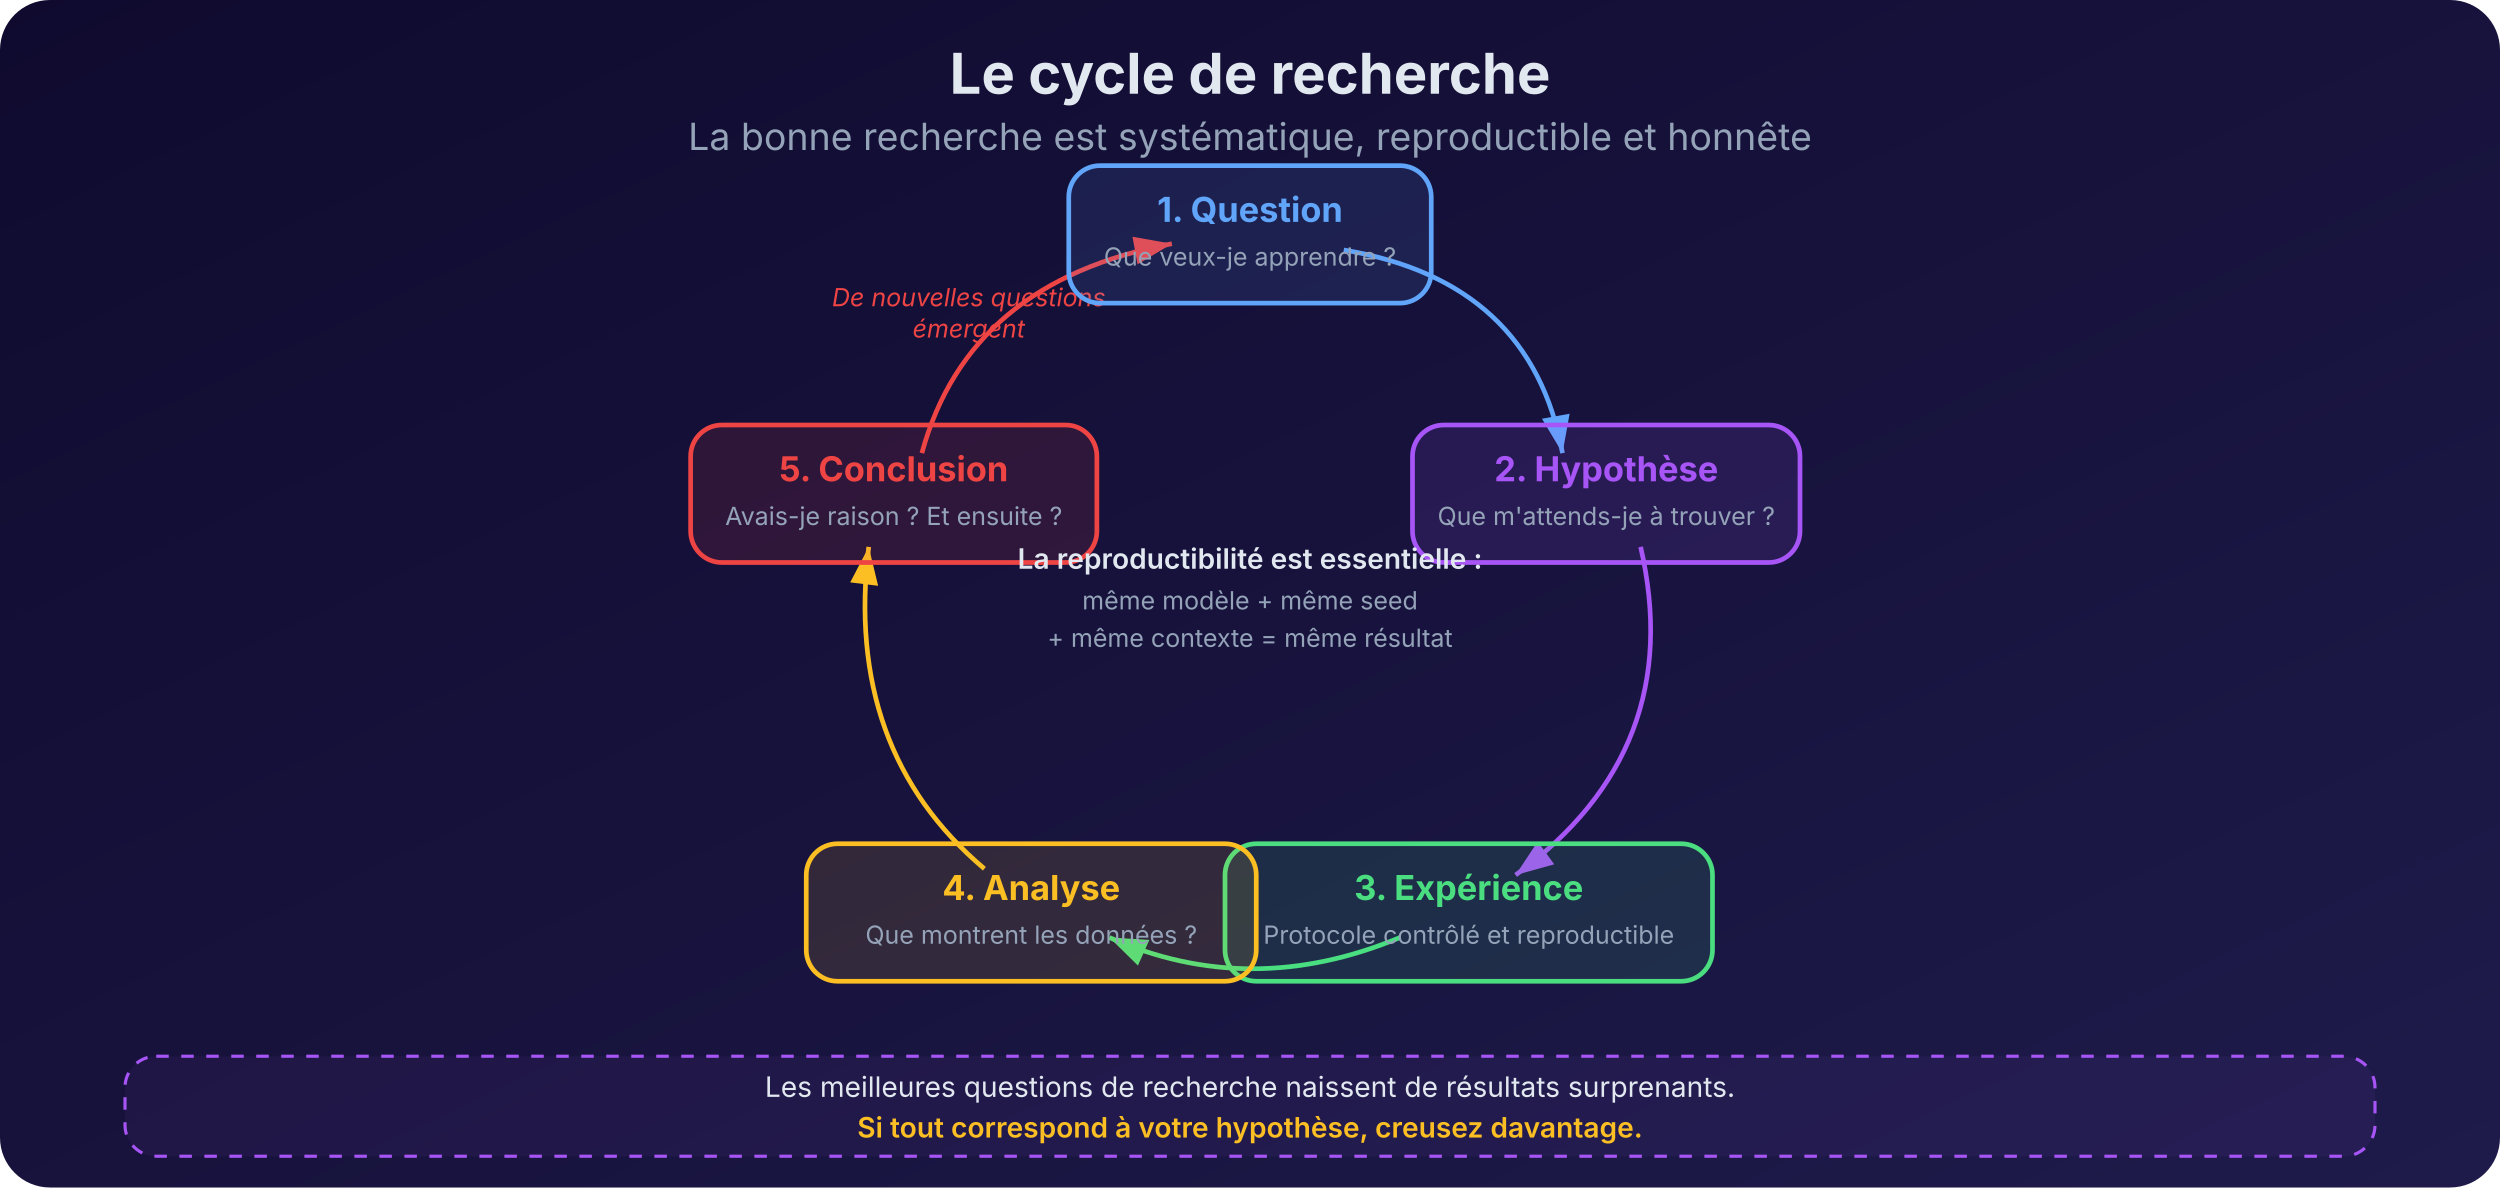
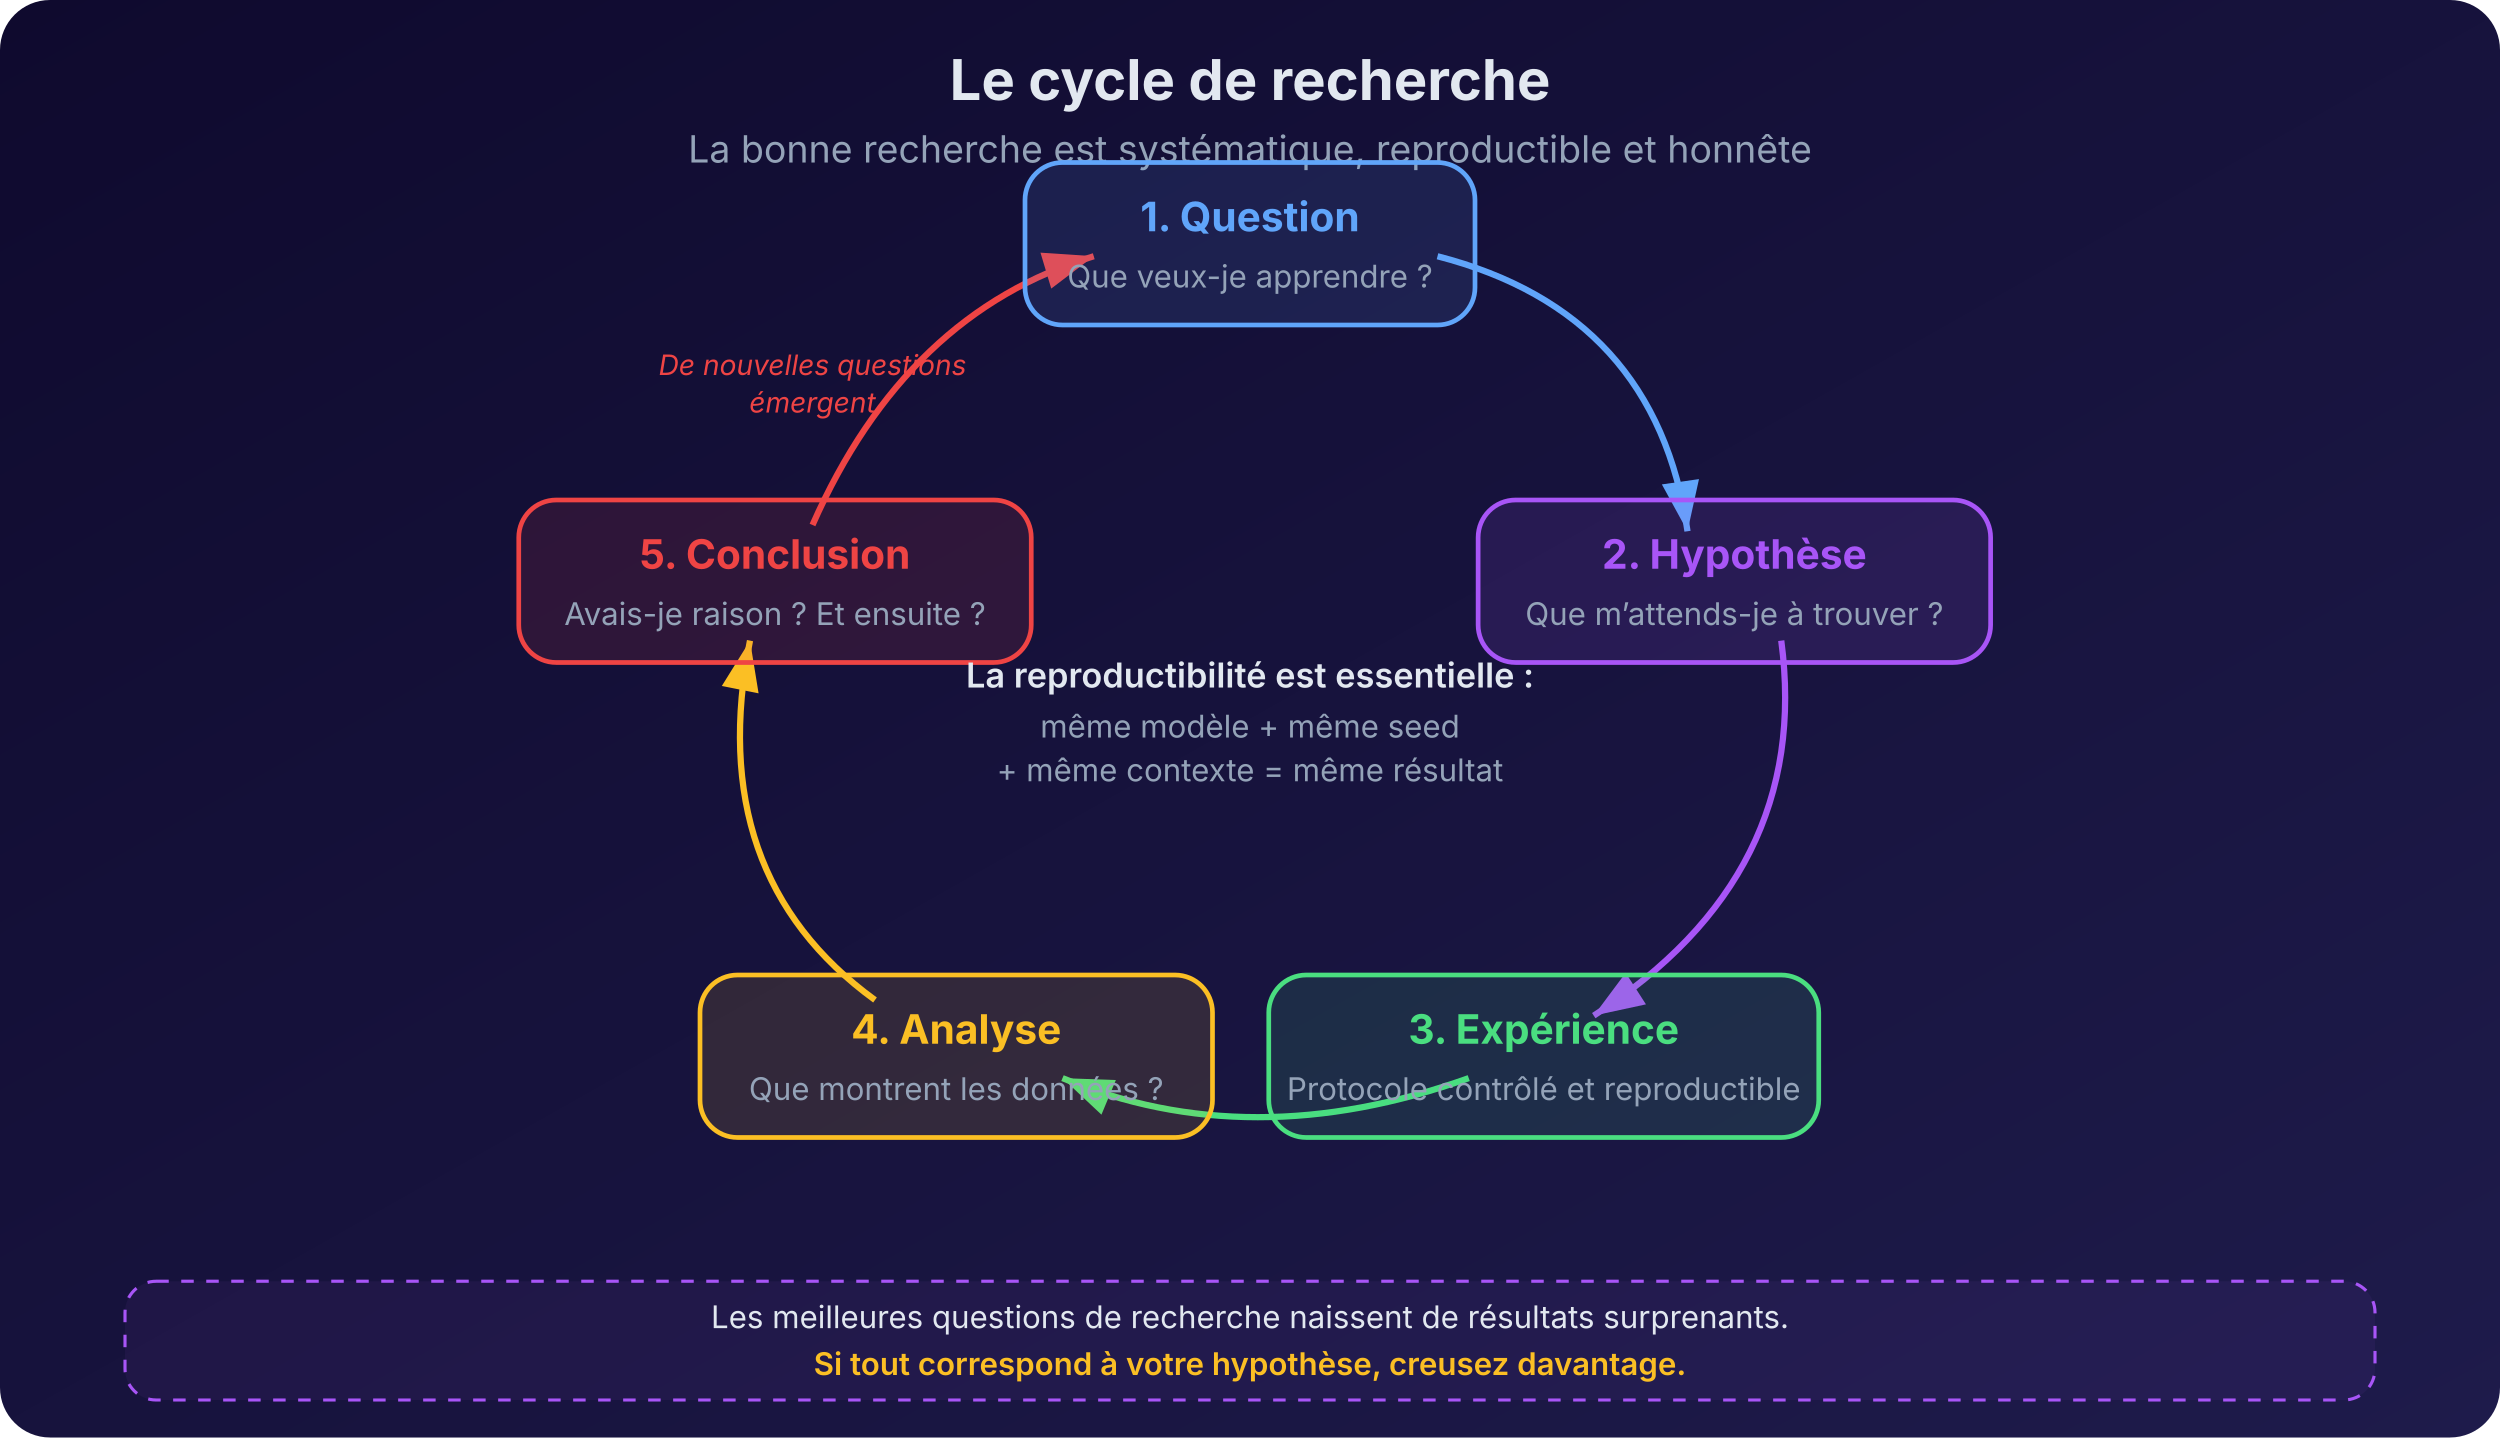
- <svg xmlns="http://www.w3.org/2000/svg" viewBox="0 0 800 380" font-family="system-ui, -apple-system, sans-serif">
+ <svg xmlns="http://www.w3.org/2000/svg" viewBox="0 0 800 460" font-family="system-ui, -apple-system, sans-serif">
  <defs>
    <linearGradient id="bgCycleFr" x1="0" y1="0" x2="1" y2="1">
      <stop offset="0%" stop-color="#0f0a2e" />
      <stop offset="100%" stop-color="#1e1b4b" />
    </linearGradient>
    <marker id="arrowBlueFr" markerWidth="8" markerHeight="6" refX="8" refY="3" orient="auto">
      <path d="M0,0 L8,3 L0,6" fill="#60a5fa" />
    </marker>
    <marker id="arrowPurpleFr" markerWidth="8" markerHeight="6" refX="8" refY="3" orient="auto">
      <path d="M0,0 L8,3 L0,6" fill="#a855f7" />
    </marker>
    <marker id="arrowGreenFr" markerWidth="8" markerHeight="6" refX="8" refY="3" orient="auto">
      <path d="M0,0 L8,3 L0,6" fill="#4ade80" />
    </marker>
    <marker id="arrowYellowFr" markerWidth="8" markerHeight="6" refX="8" refY="3" orient="auto">
      <path d="M0,0 L8,3 L0,6" fill="#fbbf24" />
    </marker>
    <marker id="arrowRedFr" markerWidth="8" markerHeight="6" refX="8" refY="3" orient="auto">
      <path d="M0,0 L8,3 L0,6" fill="#ef4444" />
    </marker>
  </defs>
-   <rect width="800" height="380" rx="16" fill="url(#bgCycleFr)" />
-   <text x="400" y="30" text-anchor="middle" font-size="18" font-weight="700" fill="#e2e8f0">Le cycle de recherche</text>
-   <text x="400" y="48" text-anchor="middle" font-size="12" fill="#94a3b8">La bonne recherche est systématique, reproductible et honnête</text>
-   <path d="M 430,80 Q 490,90 500,145" fill="none" stroke="#60a5fa" stroke-width="1.5" marker-end="url(#arrowBlueFr)" />
-   <path d="M 525,175 Q 540,240 485,280" fill="none" stroke="#a855f7" stroke-width="1.5" marker-end="url(#arrowPurpleFr)" />
-   <path d="M 448,300 Q 400,320 355,300" fill="none" stroke="#4ade80" stroke-width="1.5" marker-end="url(#arrowGreenFr)" />
-   <path d="M 315,278 Q 270,240 278,175" fill="none" stroke="#fbbf24" stroke-width="1.5" marker-end="url(#arrowYellowFr)" />
-   <path d="M 295,145 Q 310,90 375,78" fill="none" stroke="#ef4444" stroke-width="1.5" marker-end="url(#arrowRedFr)" />
-   <text x="310" y="98" text-anchor="middle" font-size="8" fill="#ef4444" font-style="italic">De nouvelles questions</text>
-   <text x="310" y="108" text-anchor="middle" font-size="8" fill="#ef4444" font-style="italic">émergent</text>
-   <g transform="translate(400, 75)">
-     <rect x="-58" y="-22" width="116" height="44" rx="10" fill="rgba(96,165,250,0.12)" stroke="#60a5fa" stroke-width="1.5" />
-     <text x="0" y="-4" text-anchor="middle" font-size="11" font-weight="700" fill="#60a5fa">1. Question</text>
-     <text x="0" y="10" text-anchor="middle" font-size="8" fill="#94a3b8">Que veux-je apprendre ?</text>
+   <rect width="800" height="460" rx="16" fill="url(#bgCycleFr)" />
+   <text x="400" y="32" text-anchor="middle" font-size="18" font-weight="700" fill="#e2e8f0">Le cycle de recherche</text>
+   <text x="400" y="52" text-anchor="middle" font-size="12" fill="#94a3b8">La bonne recherche est systématique, reproductible et honnête</text>
+   <path d="M 460,82 Q 530,100 540,170" fill="none" stroke="#60a5fa" stroke-width="2" marker-end="url(#arrowBlueFr)" />
+   <path d="M 570,205 Q 580,280 510,325" fill="none" stroke="#a855f7" stroke-width="2" marker-end="url(#arrowPurpleFr)" />
+   <path d="M 470,345 Q 400,370 340,345" fill="none" stroke="#4ade80" stroke-width="2" marker-end="url(#arrowGreenFr)" />
+   <path d="M 280,320 Q 225,280 240,205" fill="none" stroke="#fbbf24" stroke-width="2" marker-end="url(#arrowYellowFr)" />
+   <path d="M 260,168 Q 290,100 350,82" fill="none" stroke="#ef4444" stroke-width="2" marker-end="url(#arrowRedFr)" />
+   <text x="260" y="120" text-anchor="middle" font-size="9" fill="#ef4444" font-style="italic">De nouvelles questions</text>
+   <text x="260" y="132" text-anchor="middle" font-size="9" fill="#ef4444" font-style="italic">émergent</text>
+   <g transform="translate(400, 78)">
+     <rect x="-72" y="-26" width="144" height="52" rx="12" fill="rgba(96,165,250,0.12)" stroke="#60a5fa" stroke-width="1.5" />
+     <text x="0" y="-4" text-anchor="middle" font-size="13" font-weight="700" fill="#60a5fa">1. Question</text>
+     <text x="0" y="14" text-anchor="middle" font-size="10" fill="#94a3b8">Que veux-je apprendre ?</text>
  </g>
-   <g transform="translate(514, 158)">
-     <rect x="-62" y="-22" width="124" height="44" rx="10" fill="rgba(168,85,247,0.12)" stroke="#a855f7" stroke-width="1.5" />
-     <text x="0" y="-4" text-anchor="middle" font-size="11" font-weight="700" fill="#a855f7">2. Hypothèse</text>
-     <text x="0" y="10" text-anchor="middle" font-size="8" fill="#94a3b8">Que m'attends-je à trouver ?</text>
+   <g transform="translate(555, 186)">
+     <rect x="-82" y="-26" width="164" height="52" rx="12" fill="rgba(168,85,247,0.12)" stroke="#a855f7" stroke-width="1.5" />
+     <text x="0" y="-4" text-anchor="middle" font-size="13" font-weight="700" fill="#a855f7">2. Hypothèse</text>
+     <text x="0" y="14" text-anchor="middle" font-size="10" fill="#94a3b8">Que m’attends-je à trouver ?</text>
  </g>
-   <g transform="translate(470, 292)">
-     <rect x="-78" y="-22" width="156" height="44" rx="10" fill="rgba(74,222,128,0.12)" stroke="#4ade80" stroke-width="1.5" />
-     <text x="0" y="-4" text-anchor="middle" font-size="11" font-weight="700" fill="#4ade80">3. Expérience</text>
-     <text x="0" y="10" text-anchor="middle" font-size="8" fill="#94a3b8">Protocole contrôlé et reproductible</text>
+   <g transform="translate(494, 338)">
+     <rect x="-88" y="-26" width="176" height="52" rx="12" fill="rgba(74,222,128,0.12)" stroke="#4ade80" stroke-width="1.5" />
+     <text x="0" y="-4" text-anchor="middle" font-size="13" font-weight="700" fill="#4ade80">3. Expérience</text>
+     <text x="0" y="14" text-anchor="middle" font-size="10" fill="#94a3b8">Protocole contrôlé et reproductible</text>
  </g>
-   <g transform="translate(330, 292)">
-     <rect x="-72" y="-22" width="144" height="44" rx="10" fill="rgba(251,191,36,0.12)" stroke="#fbbf24" stroke-width="1.5" />
-     <text x="0" y="-4" text-anchor="middle" font-size="11" font-weight="700" fill="#fbbf24">4. Analyse</text>
-     <text x="0" y="10" text-anchor="middle" font-size="8" fill="#94a3b8">Que montrent les données ?</text>
+   <g transform="translate(306, 338)">
+     <rect x="-82" y="-26" width="164" height="52" rx="12" fill="rgba(251,191,36,0.12)" stroke="#fbbf24" stroke-width="1.5" />
+     <text x="0" y="-4" text-anchor="middle" font-size="13" font-weight="700" fill="#fbbf24">4. Analyse</text>
+     <text x="0" y="14" text-anchor="middle" font-size="10" fill="#94a3b8">Que montrent les données ?</text>
  </g>
-   <g transform="translate(286, 158)">
-     <rect x="-65" y="-22" width="130" height="44" rx="10" fill="rgba(239,68,68,0.12)" stroke="#ef4444" stroke-width="1.5" />
-     <text x="0" y="-4" text-anchor="middle" font-size="11" font-weight="700" fill="#ef4444">5. Conclusion</text>
-     <text x="0" y="10" text-anchor="middle" font-size="8" fill="#94a3b8">Avais-je raison ? Et ensuite ?</text>
+   <g transform="translate(248, 186)">
+     <rect x="-82" y="-26" width="164" height="52" rx="12" fill="rgba(239,68,68,0.12)" stroke="#ef4444" stroke-width="1.5" />
+     <text x="0" y="-4" text-anchor="middle" font-size="13" font-weight="700" fill="#ef4444">5. Conclusion</text>
+     <text x="0" y="14" text-anchor="middle" font-size="10" fill="#94a3b8">Avais-je raison ? Et ensuite ?</text>
  </g>
-   <g transform="translate(400, 190)">
-     <text x="0" y="-8" text-anchor="middle" font-size="9" font-weight="600" fill="#e2e8f0">La reproductibilité est essentielle :</text>
-     <text x="0" y="5" text-anchor="middle" font-size="8" fill="#94a3b8">même modèle + même seed</text>
-     <text x="0" y="17" text-anchor="middle" font-size="8" fill="#94a3b8">+ même contexte = même résultat</text>
+   <g transform="translate(400, 230)">
+     <text x="0" y="-10" text-anchor="middle" font-size="11" font-weight="600" fill="#e2e8f0">La reproductibilité est essentielle :</text>
+     <text x="0" y="6" text-anchor="middle" font-size="10" fill="#94a3b8">même modèle + même seed</text>
+     <text x="0" y="20" text-anchor="middle" font-size="10" fill="#94a3b8">+ même contexte = même résultat</text>
  </g>
-   <g transform="translate(40, 338)">
-     <rect x="0" y="0" width="720" height="32" rx="10" fill="rgba(168,85,247,0.06)" stroke="#a855f7" stroke-width="1" stroke-dasharray="4" />
-     <text x="360" y="13" text-anchor="middle" font-size="9" fill="#e2e8f0">Les meilleures questions de recherche naissent de résultats surprenants.</text>
-     <text x="360" y="26" text-anchor="middle" font-size="9" font-weight="600" fill="#fbbf24">Si tout correspond à votre hypothèse, creusez davantage.</text>
+   <g transform="translate(40, 410)">
+     <rect x="0" y="0" width="720" height="38" rx="10" fill="rgba(168,85,247,0.06)" stroke="#a855f7" stroke-width="1" stroke-dasharray="4" />
+     <text x="360" y="15" text-anchor="middle" font-size="10" fill="#e2e8f0">Les meilleures questions de recherche naissent de résultats surprenants.</text>
+     <text x="360" y="30" text-anchor="middle" font-size="10" font-weight="600" fill="#fbbf24">Si tout correspond à votre hypothèse, creusez davantage.</text>
  </g>
</svg>
